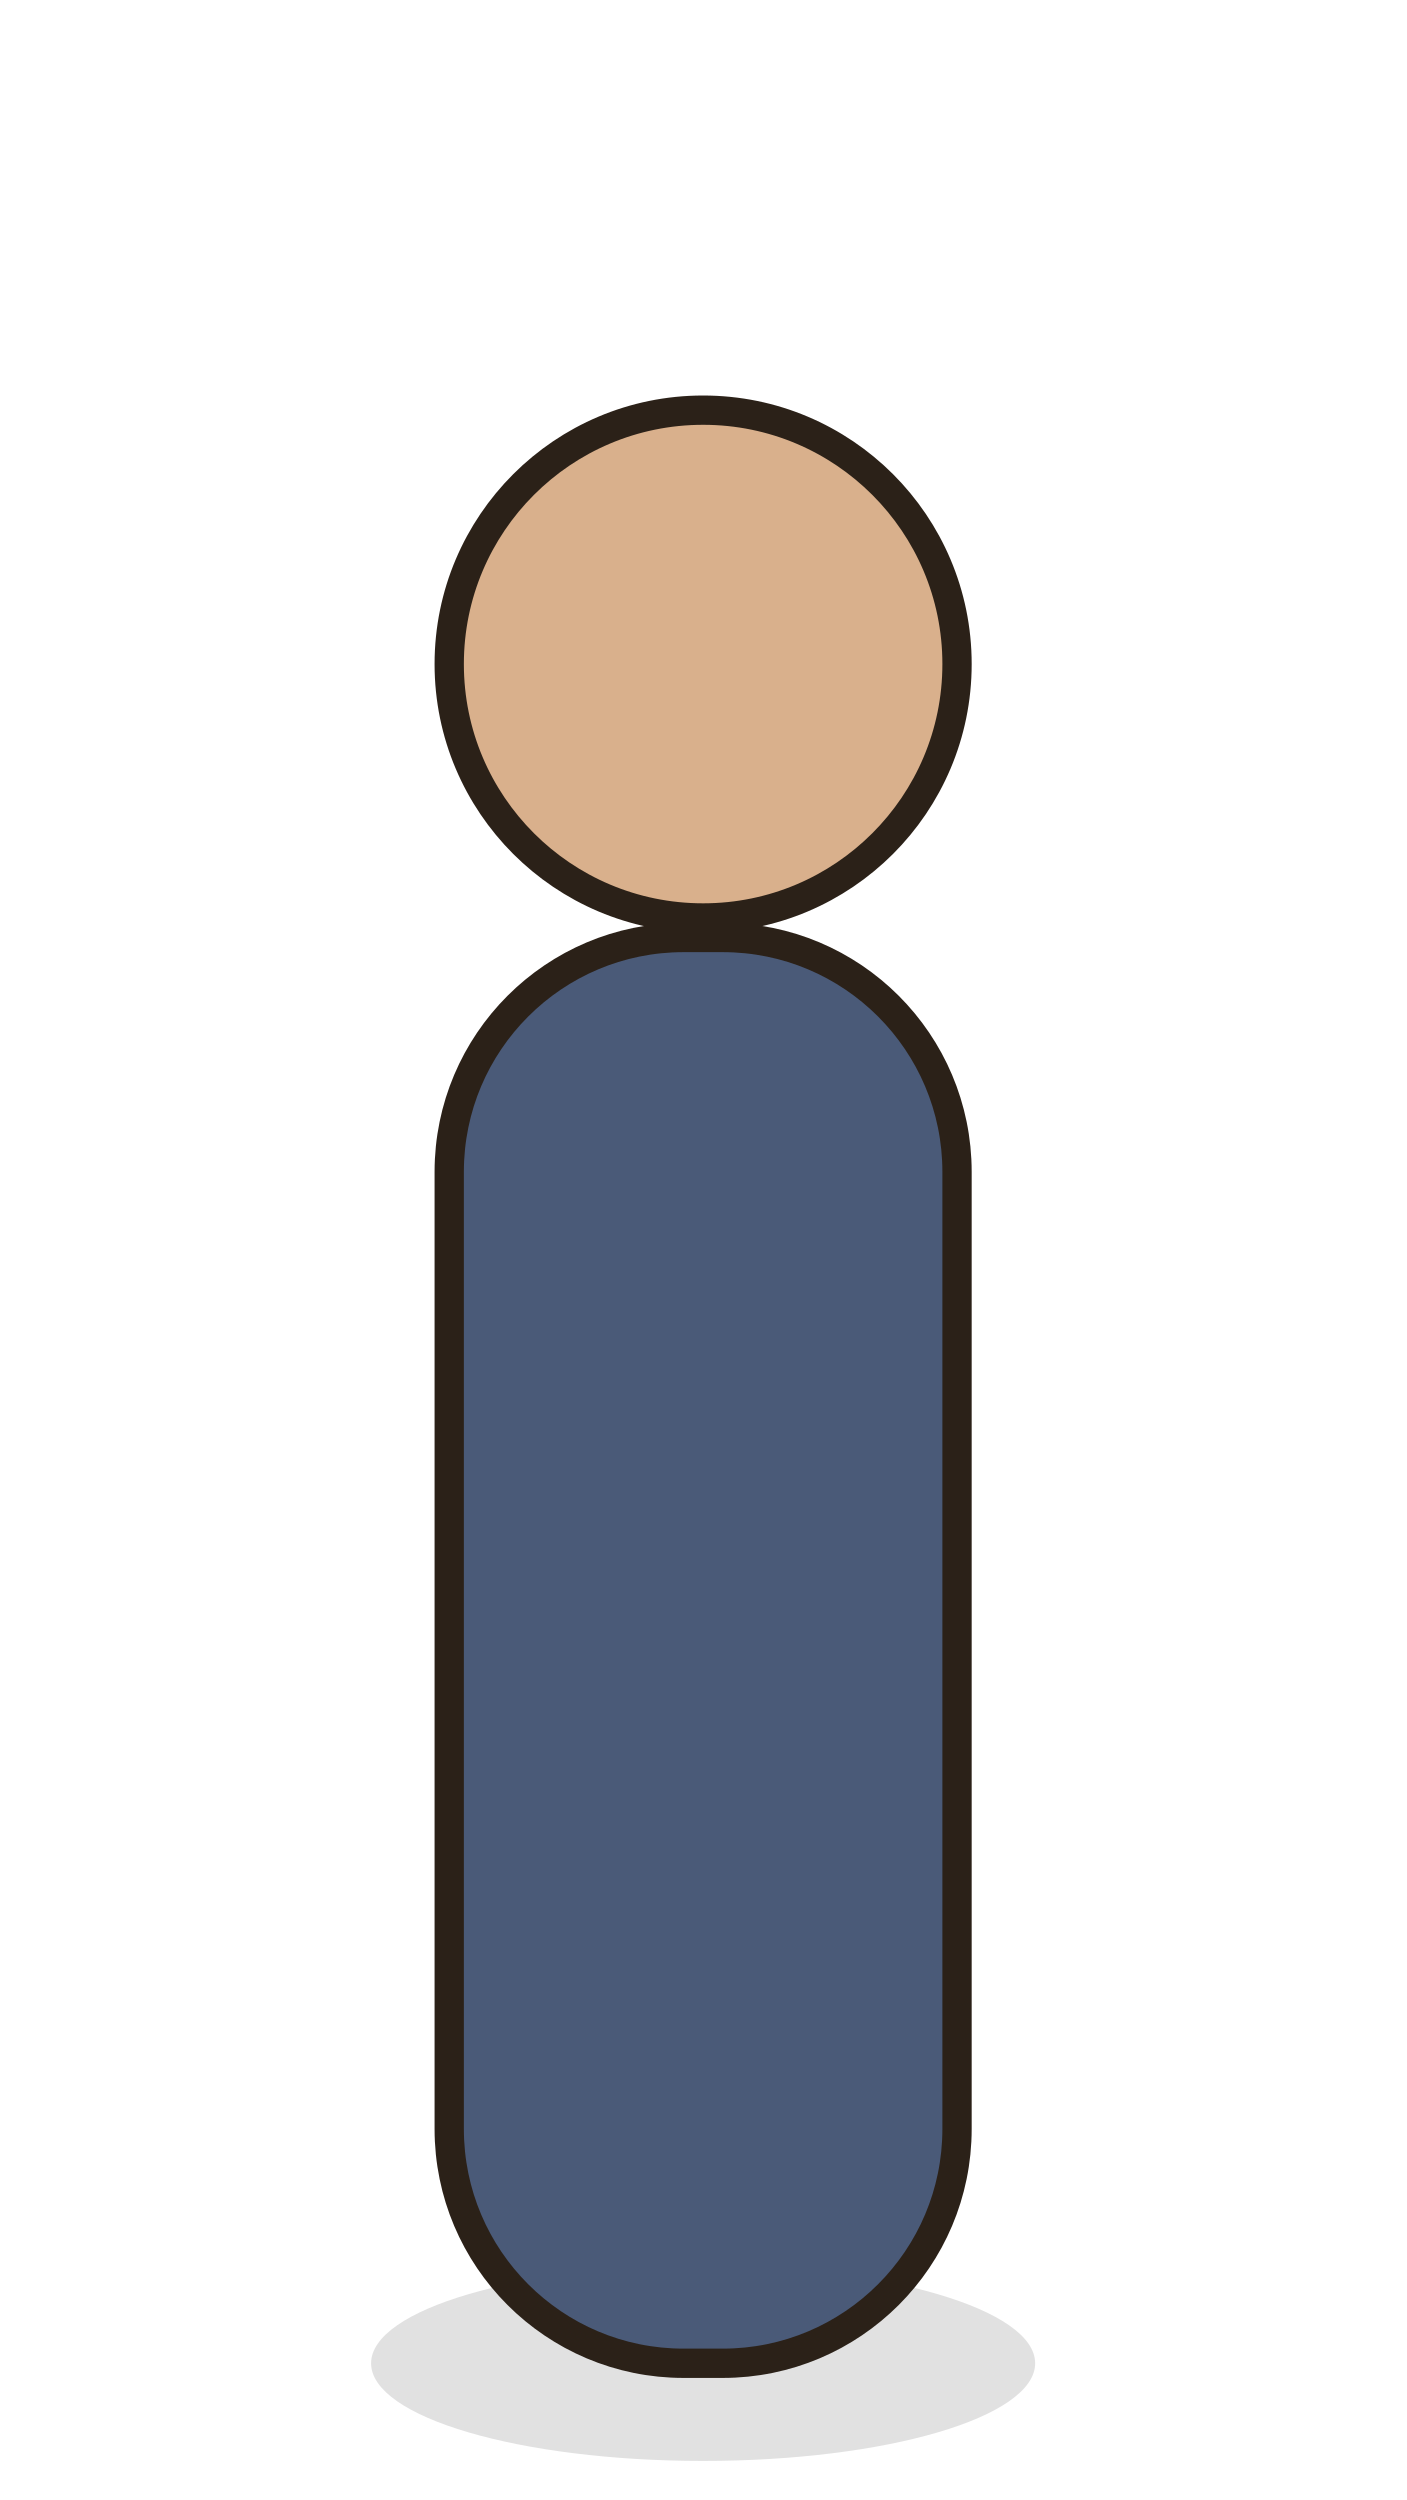
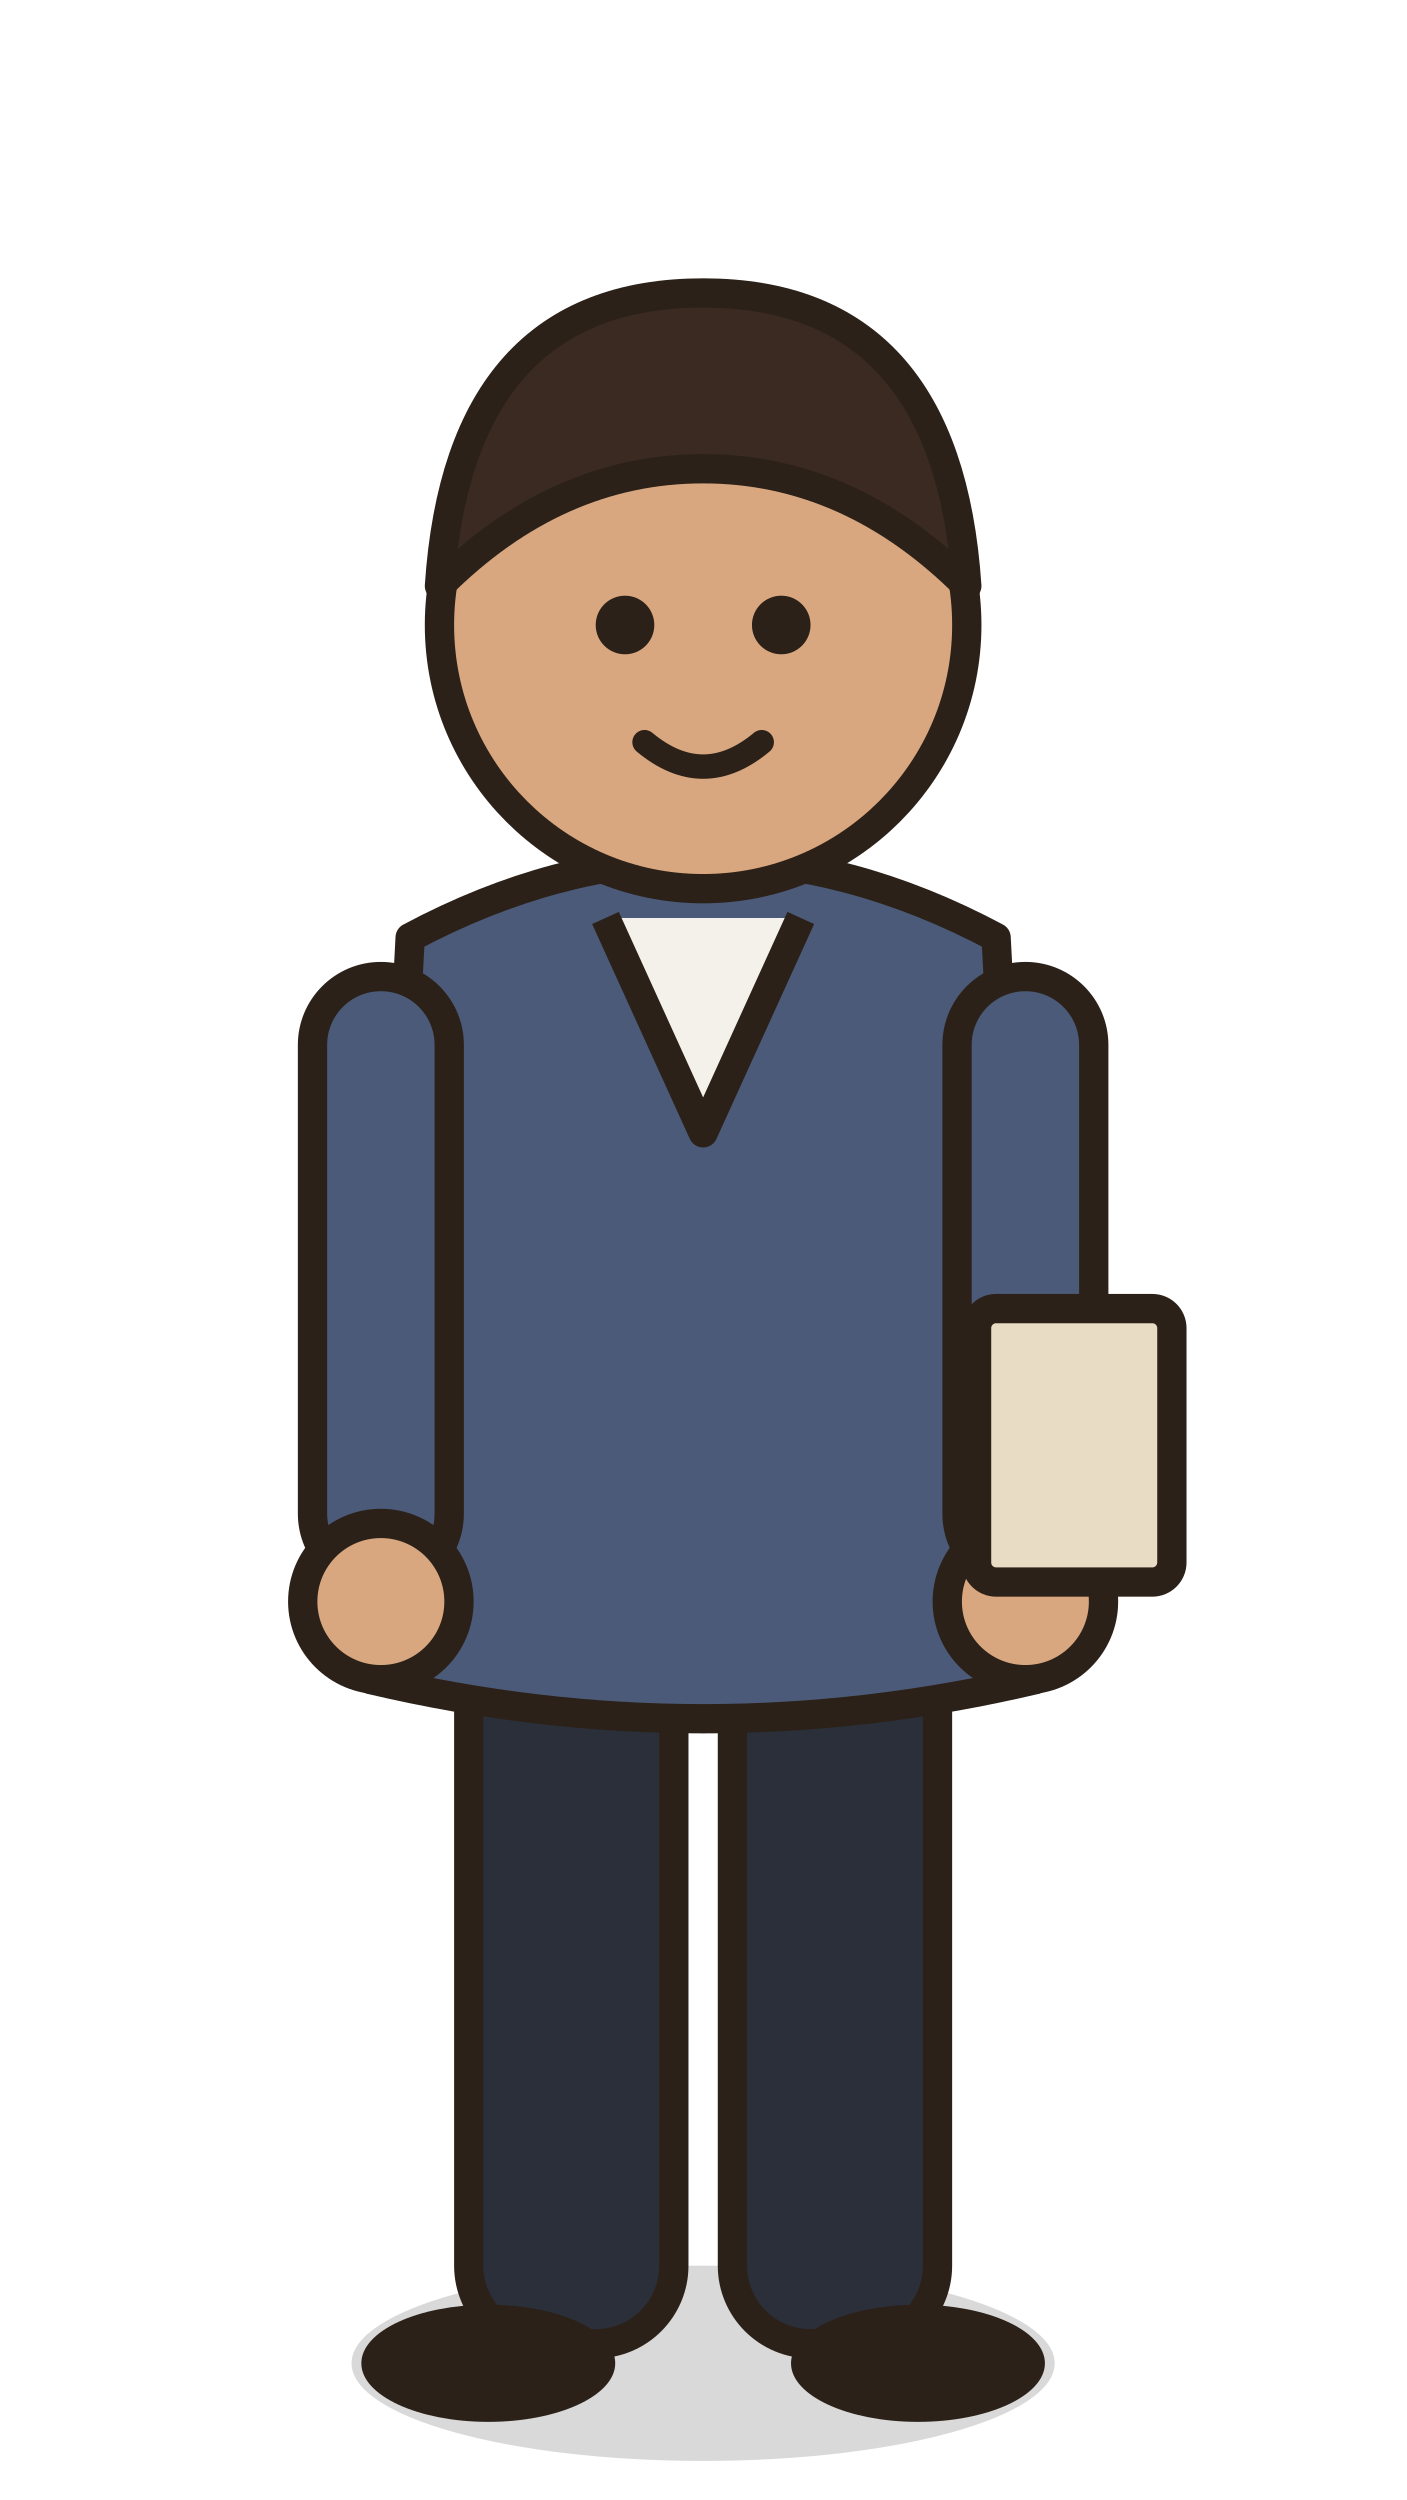
<svg xmlns="http://www.w3.org/2000/svg" width="144" height="256" viewBox="0 0 144 256">
-   <ellipse cx="72" cy="242" rx="34" ry="10" fill="#000" fill-opacity="0.12" />
-   <rect x="46" y="96" width="52" height="146" rx="24" fill="#4a5a78" stroke="#2b2118" stroke-width="3" />
-   <circle cx="72" cy="68" r="26" fill="#d9b08c" stroke="#2b2118" stroke-width="3" />
+   <ellipse cx="72" cy="242" rx="36" ry="10" fill="#000" fill-opacity="0.15" />
+   <rect x="48" y="166" width="21" height="74" rx="8" fill="#2a2f3a" stroke="#2b2118" stroke-width="3" stroke-linejoin="round" />
+   <rect x="75" y="166" width="21" height="74" rx="8" fill="#2a2f3a" stroke="#2b2118" stroke-width="3" stroke-linejoin="round" />
+   <path d="M42,96 q30,-16 60,0 l4,76 q-34,8 -68,0 z" fill="#4a5a78" stroke="#2b2118" stroke-width="3" stroke-linejoin="round" />
+   <path d="M62,94 l10,22 l10,-22" fill="#f4f1ea" stroke="#2b2118" stroke-width="3" stroke-linejoin="round" />
+   <ellipse cx="50" cy="242" rx="13" ry="6" fill="#2b2118" />
+   <ellipse cx="94" cy="242" rx="13" ry="6" fill="#2b2118" />
+   <rect x="32" y="100" width="14" height="62" rx="7" fill="#4a5a78" stroke="#2b2118" stroke-width="3" stroke-linejoin="round" />
+   <rect x="98" y="100" width="14" height="62" rx="7" fill="#4a5a78" stroke="#2b2118" stroke-width="3" stroke-linejoin="round" />
+   <circle cx="39" cy="164" r="8" fill="#d9a77f" stroke="#2b2118" stroke-width="3" stroke-linejoin="round" />
+   <circle cx="105" cy="164" r="8" fill="#d9a77f" stroke="#2b2118" stroke-width="3" stroke-linejoin="round" />
+   <circle cx="72" cy="64" r="27" fill="#d9a77f" stroke="#2b2118" stroke-width="3" stroke-linejoin="round" />
+   <path d="M45,60 q2,-30 27,-30 q25,0 27,30 q-12,-12 -27,-12 q-15,0 -27,12z" fill="#3a2a22" stroke="#2b2118" stroke-width="3" stroke-linejoin="round" />
+   <circle cx="64" cy="64" r="3" fill="#2b2118" />
+   <circle cx="80" cy="64" r="3" fill="#2b2118" />
+   <path d="M66,76 q6,5 12,0" fill="none" stroke="#2b2118" stroke-width="2.5" stroke-linecap="round" />
+   <rect x="100" y="134" width="20" height="28" rx="2" fill="#e9dcc4" stroke="#2b2118" stroke-width="3" stroke-linejoin="round" />
</svg>
